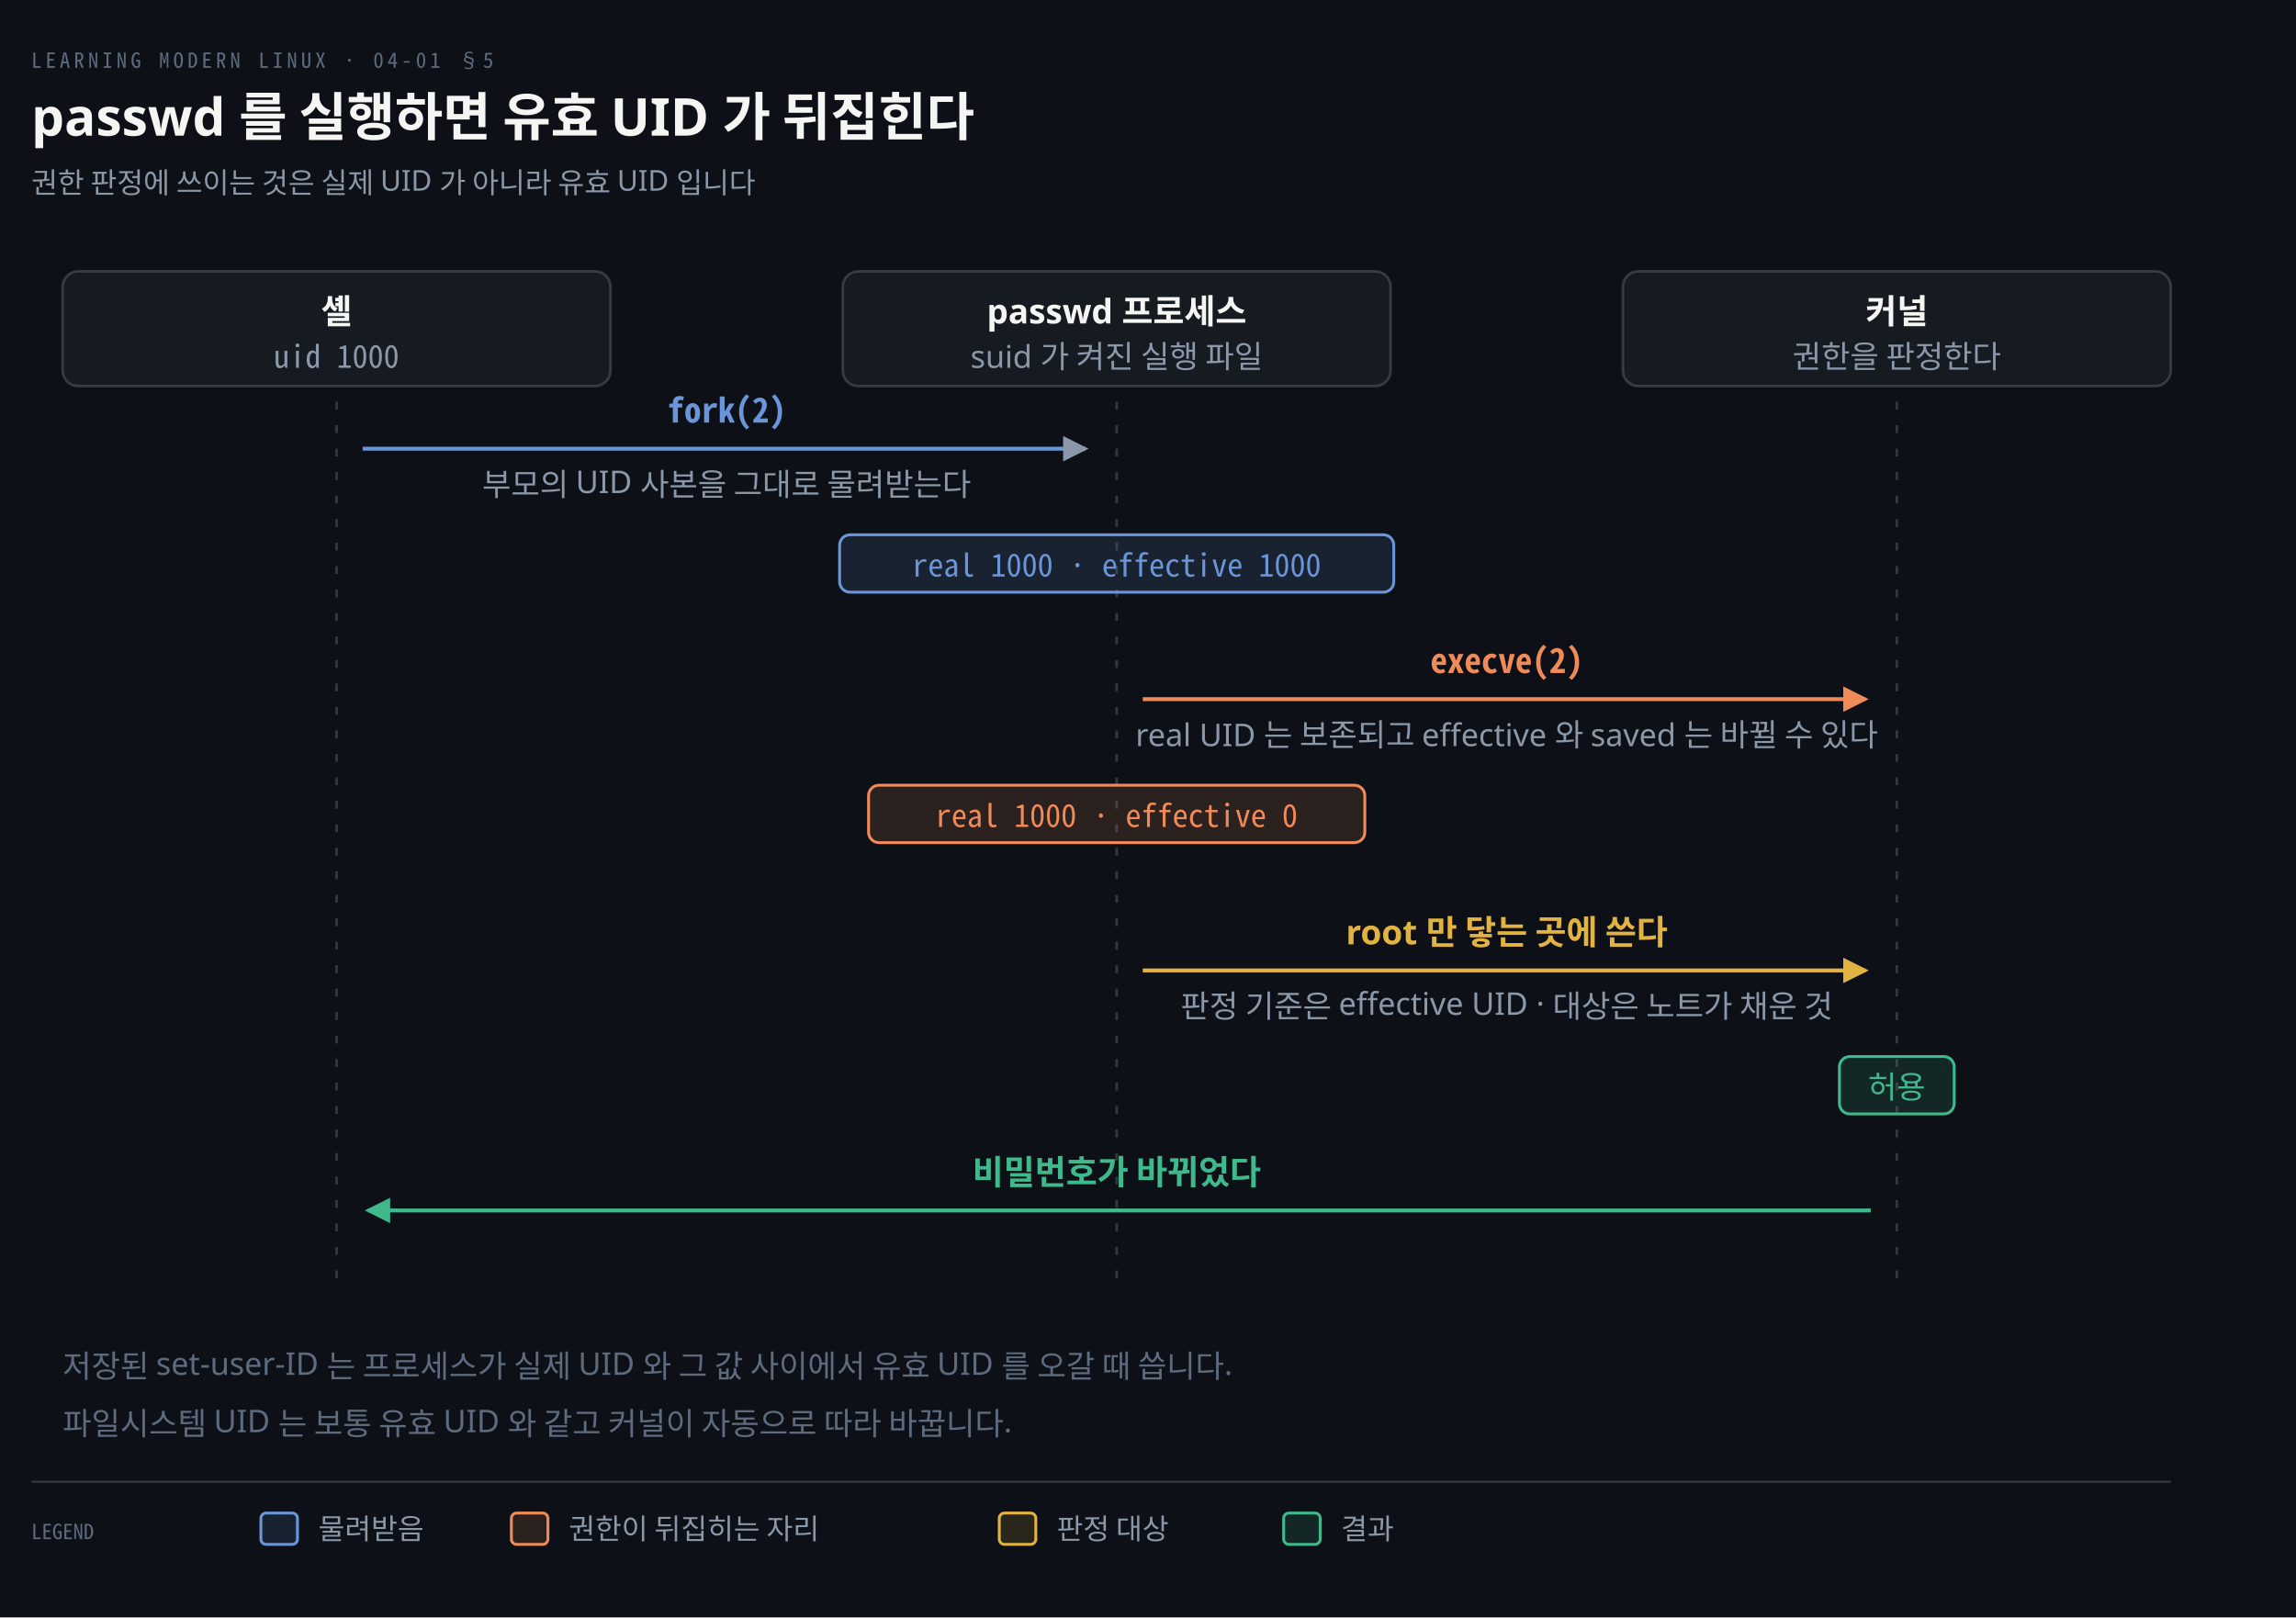
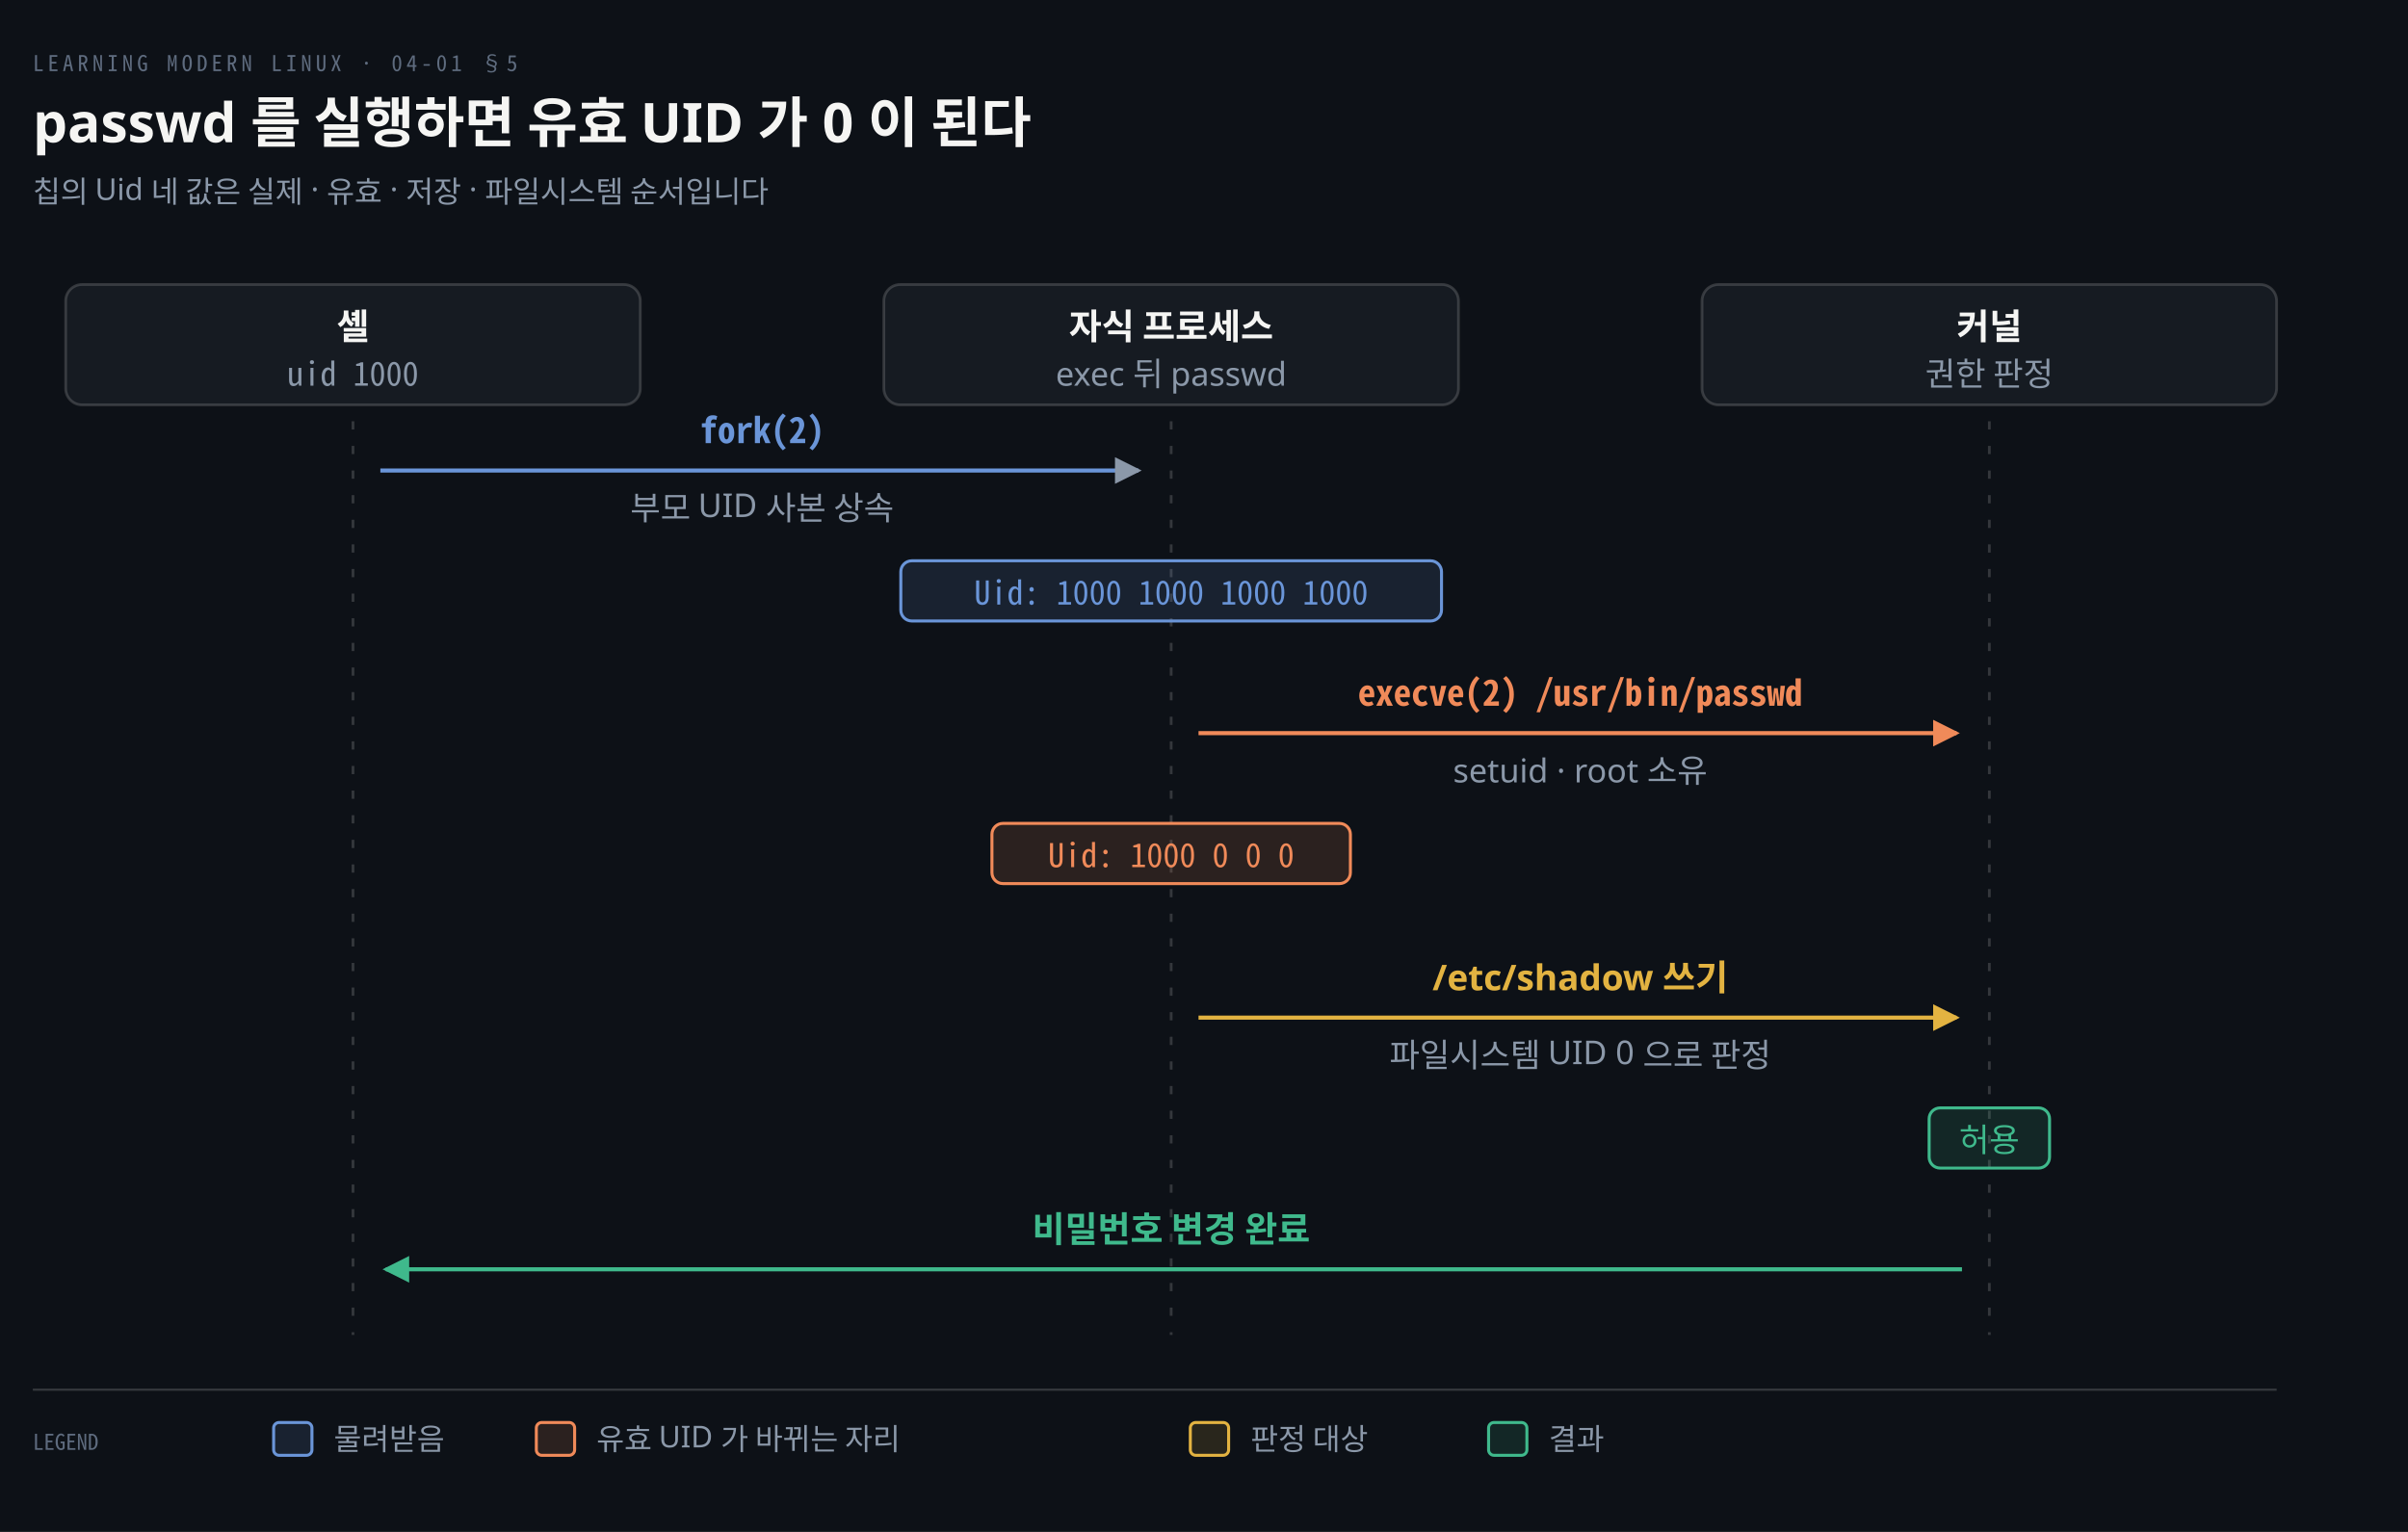
- <svg xmlns="http://www.w3.org/2000/svg" viewBox="0 0 880 620" width="100%" role="img" aria-labelledby="dt dd">
+ <svg xmlns="http://www.w3.org/2000/svg" viewBox="0 0 880 560" width="100%" role="img" aria-labelledby="dt dd">
  <defs>
    <marker id="ar" viewBox="0 0 8 8" refX="7" refY="4" markerWidth="6.5" markerHeight="6.5" orient="auto">
      <path d="M0 0 L8 4 L0 8 z" fill="#8B98A9" />
    </marker>
    <marker id="ok" viewBox="0 0 8 8" refX="7" refY="4" markerWidth="6.5" markerHeight="6.5" orient="auto">
      <path d="M0 0 L8 4 L0 8 z" fill="#3FB98C" />
    </marker>
    <marker id="warn" viewBox="0 0 8 8" refX="7" refY="4" markerWidth="6.5" markerHeight="6.5" orient="auto">
      <path d="M0 0 L8 4 L0 8 z" fill="#E3B341" />
    </marker>
    <marker id="bad" viewBox="0 0 8 8" refX="7" refY="4" markerWidth="6.5" markerHeight="6.5" orient="auto">
      <path d="M0 0 L8 4 L0 8 z" fill="#F0616D" />
    </marker>
    <marker id="info" viewBox="0 0 8 8" refX="7" refY="4" markerWidth="6.5" markerHeight="6.5" orient="auto">
      <path d="M0 0 L8 4 L0 8 z" fill="#6A95D8" />
    </marker>
    <marker id="acc" viewBox="0 0 8 8" refX="7" refY="4" markerWidth="6.5" markerHeight="6.5" orient="auto">
      <path d="M0 0 L8 4 L0 8 z" fill="#F08A59" />
    </marker>
    <marker id="soft" viewBox="0 0 8 8" refX="7" refY="4" markerWidth="6.5" markerHeight="6.5" orient="auto">
      <path d="M0 0 L8 4 L0 8 z" fill="#5E6B7E" />
    </marker>
  </defs>
-   <rect width="880" height="620" fill="#0D1117" />
+   <rect width="880" height="560" fill="#0D1117" />
  <text x="12" y="26" font-family="'Geist Mono','Noto Sans Mono CJK KR',monospace" font-size="8" letter-spacing="0.18em" fill="#5E6B7E">LEARNING MODERN LINUX · 04-01 §5</text>
-   <text x="12" y="52" font-family="'Geist','Apple SD Gothic Neo','Noto Sans KR','Malgun Gothic',sans-serif" font-size="20" font-weight="600" fill="#F5F5F3">passwd 를 실행하면 유효 UID 가 뒤집힌다</text>
-   <text x="12" y="74" font-family="'Geist','Apple SD Gothic Neo','Noto Sans KR','Malgun Gothic',sans-serif" font-size="11" fill="#8B98A9">권한 판정에 쓰이는 것은 실제 UID 가 아니라 유효 UID 입니다</text>
+   <text x="12" y="52" font-family="'Geist','Apple SD Gothic Neo','Noto Sans KR','Malgun Gothic',sans-serif" font-size="20" font-weight="600" fill="#F5F5F3">passwd 를 실행하면 유효 UID 가 0 이 된다</text>
+   <text x="12" y="74" font-family="'Geist','Apple SD Gothic Neo','Noto Sans KR','Malgun Gothic',sans-serif" font-size="11" fill="#8B98A9">칩의 Uid 네 값은 실제 · 유효 · 저장 · 파일시스템 순서입니다</text>
  <rect x="24.0" y="104" width="210" height="44" rx="6" fill="#161B22" stroke="rgba(191,192,192,0.22)" stroke-width="1.0" />
  <text x="129.0" y="124" text-anchor="middle" font-family="'Geist','Apple SD Gothic Neo','Noto Sans KR','Malgun Gothic',sans-serif" font-size="13" font-weight="600" fill="#F5F5F3">셸</text>
  <text x="129.0" y="141" text-anchor="middle" font-family="'Geist Mono','Noto Sans Mono CJK KR',monospace" font-size="12" font-weight="400" fill="#8B98A9">uid 1000</text>
  <rect x="323.0" y="104" width="210" height="44" rx="6" fill="#161B22" stroke="rgba(191,192,192,0.22)" stroke-width="1.0" />
-   <text x="428.0" y="124" text-anchor="middle" font-family="'Geist','Apple SD Gothic Neo','Noto Sans KR','Malgun Gothic',sans-serif" font-size="13" font-weight="600" fill="#F5F5F3">passwd 프로세스</text>
-   <text x="428.0" y="141" text-anchor="middle" font-family="'Geist','Apple SD Gothic Neo','Noto Sans KR','Malgun Gothic',sans-serif" font-size="12" font-weight="400" fill="#8B98A9">suid 가 켜진 실행 파일</text>
+   <text x="428.0" y="124" text-anchor="middle" font-family="'Geist','Apple SD Gothic Neo','Noto Sans KR','Malgun Gothic',sans-serif" font-size="13" font-weight="600" fill="#F5F5F3">자식 프로세스</text>
+   <text x="428.0" y="141" text-anchor="middle" font-family="'Geist','Apple SD Gothic Neo','Noto Sans KR','Malgun Gothic',sans-serif" font-size="12" font-weight="400" fill="#8B98A9">exec 뒤 passwd</text>
  <rect x="622.0" y="104" width="210" height="44" rx="6" fill="#161B22" stroke="rgba(191,192,192,0.22)" stroke-width="1.0" />
  <text x="727.0" y="124" text-anchor="middle" font-family="'Geist','Apple SD Gothic Neo','Noto Sans KR','Malgun Gothic',sans-serif" font-size="13" font-weight="600" fill="#F5F5F3">커널</text>
-   <text x="727.0" y="141" text-anchor="middle" font-family="'Geist','Apple SD Gothic Neo','Noto Sans KR','Malgun Gothic',sans-serif" font-size="12" font-weight="400" fill="#8B98A9">권한을 판정한다</text>
-   <line x1="129.0" y1="154" x2="129.0" y2="492" stroke="rgba(191,192,192,0.22)" stroke-width="1.0" stroke-dasharray="3 6" />
-   <line x1="428.0" y1="154" x2="428.0" y2="492" stroke="rgba(191,192,192,0.22)" stroke-width="1.0" stroke-dasharray="3 6" />
-   <line x1="727.0" y1="154" x2="727.0" y2="492" stroke="rgba(191,192,192,0.22)" stroke-width="1.0" stroke-dasharray="3 6" />
+   <text x="727.0" y="141" text-anchor="middle" font-family="'Geist','Apple SD Gothic Neo','Noto Sans KR','Malgun Gothic',sans-serif" font-size="12" font-weight="400" fill="#8B98A9">권한 판정</text>
+   <line x1="129.0" y1="154" x2="129.0" y2="488" stroke="rgba(191,192,192,0.22)" stroke-width="1.0" stroke-dasharray="3 6" />
+   <line x1="428.0" y1="154" x2="428.0" y2="488" stroke="rgba(191,192,192,0.22)" stroke-width="1.0" stroke-dasharray="3 6" />
+   <line x1="727.0" y1="154" x2="727.0" y2="488" stroke="rgba(191,192,192,0.22)" stroke-width="1.0" stroke-dasharray="3 6" />
  <path d="M 139.0 172 L 416.0 172" fill="none" stroke="#6A95D8" stroke-width="1.5" marker-end="url(#ar)" />
  <text x="278.5" y="162" text-anchor="middle" font-family="'Geist Mono','Noto Sans Mono CJK KR',monospace" font-size="13" font-weight="600" fill="#6A95D8">fork(2)</text>
-   <text x="278.5" y="190" text-anchor="middle" font-family="'Geist','Apple SD Gothic Neo','Noto Sans KR','Malgun Gothic',sans-serif" font-size="12" font-weight="400" fill="#8B98A9">부모의 UID 사본을 그대로 물려받는다</text>
-   <rect x="321.8" y="205" width="212.4" height="22" rx="4" fill="#6A95D822" stroke="#6A95D8" stroke-width="1.1" />
-   <text x="428.0" y="221" text-anchor="middle" font-family="'Geist Mono','Noto Sans Mono CJK KR',monospace" font-size="12" font-weight="400" fill="#6A95D8">real 1000 · effective 1000</text>
+   <text x="278.5" y="190" text-anchor="middle" font-family="'Geist','Apple SD Gothic Neo','Noto Sans KR','Malgun Gothic',sans-serif" font-size="12" font-weight="400" fill="#8B98A9">부모 UID 사본 상속</text>
+   <rect x="329.2" y="205" width="197.6" height="22" rx="4" fill="#6A95D822" stroke="#6A95D8" stroke-width="1.1" />
+   <text x="428.0" y="221" text-anchor="middle" font-family="'Geist Mono','Noto Sans Mono CJK KR',monospace" font-size="12" font-weight="400" fill="#6A95D8">Uid: 1000 1000 1000 1000</text>
  <path d="M 438.0 268 L 715.0 268" fill="none" stroke="#F08A59" stroke-width="1.5" marker-end="url(#acc)" />
-   <text x="577.5" y="258" text-anchor="middle" font-family="'Geist Mono','Noto Sans Mono CJK KR',monospace" font-size="13" font-weight="600" fill="#F08A59">execve(2)</text>
-   <text x="577.5" y="286" text-anchor="middle" font-family="'Geist','Apple SD Gothic Neo','Noto Sans KR','Malgun Gothic',sans-serif" font-size="12" font-weight="400" fill="#8B98A9">real UID 는 보존되고 effective 와 saved 는 바뀔 수 있다</text>
-   <rect x="332.9" y="301" width="190.2" height="22" rx="4" fill="#F08A5922" stroke="#F08A59" stroke-width="1.1" />
-   <text x="428.0" y="317" text-anchor="middle" font-family="'Geist Mono','Noto Sans Mono CJK KR',monospace" font-size="12" font-weight="400" fill="#F08A59">real 1000 · effective 0</text>
+   <text x="577.5" y="258" text-anchor="middle" font-family="'Geist Mono','Noto Sans Mono CJK KR',monospace" font-size="13" font-weight="600" fill="#F08A59">execve(2) /usr/bin/passwd</text>
+   <text x="577.5" y="286" text-anchor="middle" font-family="'Geist','Apple SD Gothic Neo','Noto Sans KR','Malgun Gothic',sans-serif" font-size="12" font-weight="400" fill="#8B98A9">setuid · root 소유</text>
+   <rect x="362.5" y="301" width="131.0" height="22" rx="4" fill="#F08A5922" stroke="#F08A59" stroke-width="1.1" />
+   <text x="428.0" y="317" text-anchor="middle" font-family="'Geist Mono','Noto Sans Mono CJK KR',monospace" font-size="12" font-weight="400" fill="#F08A59">Uid: 1000 0 0 0</text>
  <path d="M 438.0 372 L 715.0 372" fill="none" stroke="#E3B341" stroke-width="1.5" marker-end="url(#warn)" />
-   <text x="577.5" y="362" text-anchor="middle" font-family="'Geist','Apple SD Gothic Neo','Noto Sans KR','Malgun Gothic',sans-serif" font-size="13" font-weight="600" fill="#E3B341">root 만 닿는 곳에 쓴다</text>
-   <text x="577.5" y="390" text-anchor="middle" font-family="'Geist','Apple SD Gothic Neo','Noto Sans KR','Malgun Gothic',sans-serif" font-size="12" font-weight="400" fill="#8B98A9">판정 기준은 effective UID · 대상은 노트가 채운 것</text>
+   <text x="577.5" y="362" text-anchor="middle" font-family="'Geist','Apple SD Gothic Neo','Noto Sans KR','Malgun Gothic',sans-serif" font-size="13" font-weight="600" fill="#E3B341">/etc/shadow 쓰기</text>
+   <text x="577.5" y="390" text-anchor="middle" font-family="'Geist','Apple SD Gothic Neo','Noto Sans KR','Malgun Gothic',sans-serif" font-size="12" font-weight="400" fill="#8B98A9">파일시스템 UID 0 으로 판정</text>
  <rect x="705.0" y="405" width="44.0" height="22" rx="4" fill="#3FB98C22" stroke="#3FB98C" stroke-width="1.1" />
  <text x="727.0" y="421" text-anchor="middle" font-family="'Geist','Apple SD Gothic Neo','Noto Sans KR','Malgun Gothic',sans-serif" font-size="12" font-weight="400" fill="#3FB98C">허용</text>
  <path d="M 717.0 464 L 141.0 464" fill="none" stroke="#3FB98C" stroke-width="1.5" marker-end="url(#ok)" />
-   <text x="428.0" y="454" text-anchor="middle" font-family="'Geist','Apple SD Gothic Neo','Noto Sans KR','Malgun Gothic',sans-serif" font-size="13" font-weight="600" fill="#3FB98C">비밀번호가 바뀌었다</text>
-   <text x="24" y="528" text-anchor="start" font-family="'Geist','Apple SD Gothic Neo','Noto Sans KR','Malgun Gothic',sans-serif" font-size="12" font-weight="400" fill="#5E6B7E">저장된 set-user-ID 는 프로세스가 실제 UID 와 그 값 사이에서 유효 UID 를 오갈 때 씁니다.</text>
-   <text x="24" y="550" text-anchor="start" font-family="'Geist','Apple SD Gothic Neo','Noto Sans KR','Malgun Gothic',sans-serif" font-size="12" font-weight="400" fill="#5E6B7E">파일시스템 UID 는 보통 유효 UID 와 같고 커널이 자동으로 따라 바꿉니다.</text>
-   <line x1="12" y1="568" x2="832" y2="568" stroke="rgba(191,192,192,0.22)" stroke-width="0.8" />
-   <text x="12" y="590" text-anchor="start" font-family="'Geist Mono','Noto Sans Mono CJK KR',monospace" font-size="8" font-weight="400" fill="#5E6B7E">LEGEND</text>
-   <rect x="100" y="580" width="14" height="12" rx="2" fill="#6A95D822" stroke="#6A95D8" stroke-width="1.1" />
-   <text x="122" y="590" text-anchor="start" font-family="'Geist','Apple SD Gothic Neo','Noto Sans KR','Malgun Gothic',sans-serif" font-size="11" font-weight="400" fill="#8B98A9">물려받음</text>
-   <rect x="196" y="580" width="14" height="12" rx="2" fill="#F08A5922" stroke="#F08A59" stroke-width="1.1" />
-   <text x="218" y="590" text-anchor="start" font-family="'Geist','Apple SD Gothic Neo','Noto Sans KR','Malgun Gothic',sans-serif" font-size="11" font-weight="400" fill="#8B98A9">권한이 뒤집히는 자리</text>
-   <rect x="383" y="580" width="14" height="12" rx="2" fill="#E3B34122" stroke="#E3B341" stroke-width="1.1" />
-   <text x="405" y="590" text-anchor="start" font-family="'Geist','Apple SD Gothic Neo','Noto Sans KR','Malgun Gothic',sans-serif" font-size="11" font-weight="400" fill="#8B98A9">판정 대상</text>
-   <rect x="492" y="580" width="14" height="12" rx="2" fill="#3FB98C22" stroke="#3FB98C" stroke-width="1.1" />
-   <text x="514" y="590" text-anchor="start" font-family="'Geist','Apple SD Gothic Neo','Noto Sans KR','Malgun Gothic',sans-serif" font-size="11" font-weight="400" fill="#8B98A9">결과</text>
+   <text x="428.0" y="454" text-anchor="middle" font-family="'Geist','Apple SD Gothic Neo','Noto Sans KR','Malgun Gothic',sans-serif" font-size="13" font-weight="600" fill="#3FB98C">비밀번호 변경 완료</text>
+   <line x1="12" y1="508" x2="832" y2="508" stroke="rgba(191,192,192,0.22)" stroke-width="0.8" />
+   <text x="12" y="530" text-anchor="start" font-family="'Geist Mono','Noto Sans Mono CJK KR',monospace" font-size="8" font-weight="400" fill="#5E6B7E">LEGEND</text>
+   <rect x="100" y="520" width="14" height="12" rx="2" fill="#6A95D822" stroke="#6A95D8" stroke-width="1.1" />
+   <text x="122" y="530" text-anchor="start" font-family="'Geist','Apple SD Gothic Neo','Noto Sans KR','Malgun Gothic',sans-serif" font-size="11" font-weight="400" fill="#8B98A9">물려받음</text>
+   <rect x="196" y="520" width="14" height="12" rx="2" fill="#F08A5922" stroke="#F08A59" stroke-width="1.1" />
+   <text x="218" y="530" text-anchor="start" font-family="'Geist','Apple SD Gothic Neo','Noto Sans KR','Malgun Gothic',sans-serif" font-size="11" font-weight="400" fill="#8B98A9">유효 UID 가 바뀌는 자리</text>
+   <rect x="435" y="520" width="14" height="12" rx="2" fill="#E3B34122" stroke="#E3B341" stroke-width="1.1" />
+   <text x="457" y="530" text-anchor="start" font-family="'Geist','Apple SD Gothic Neo','Noto Sans KR','Malgun Gothic',sans-serif" font-size="11" font-weight="400" fill="#8B98A9">판정 대상</text>
+   <rect x="544" y="520" width="14" height="12" rx="2" fill="#3FB98C22" stroke="#3FB98C" stroke-width="1.1" />
+   <text x="566" y="530" text-anchor="start" font-family="'Geist','Apple SD Gothic Neo','Noto Sans KR','Malgun Gothic',sans-serif" font-size="11" font-weight="400" fill="#8B98A9">결과</text>
</svg>
